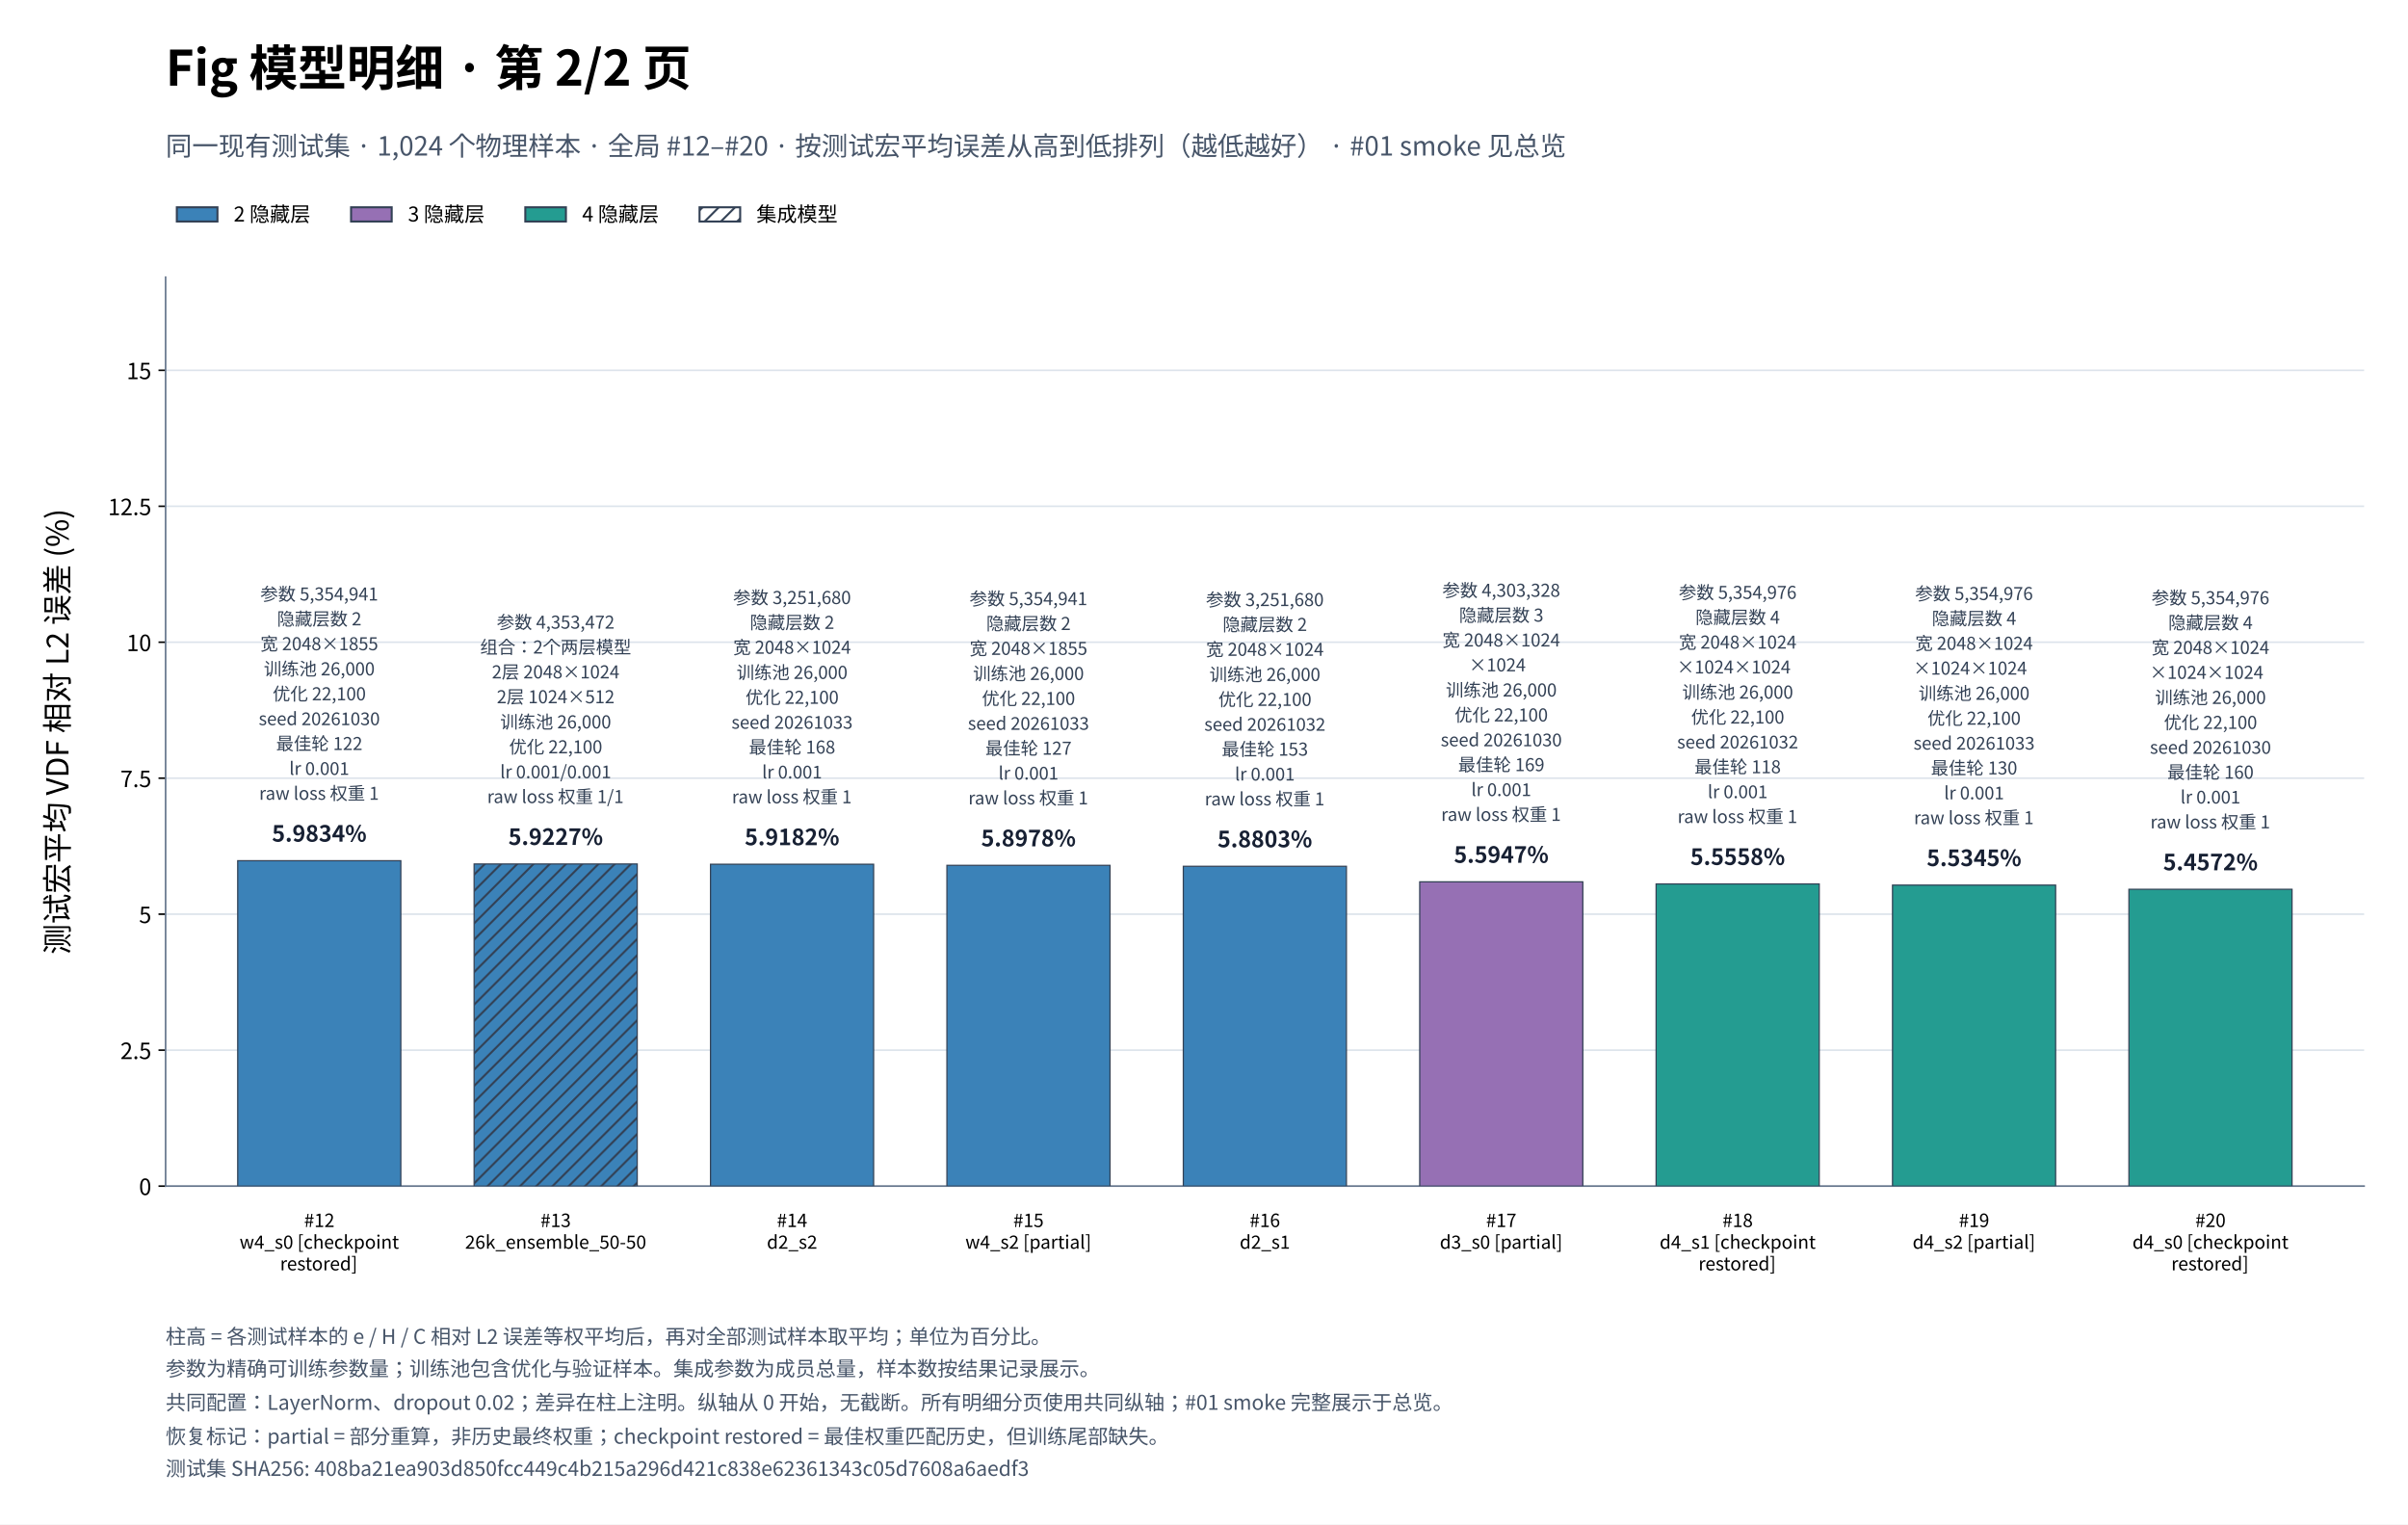
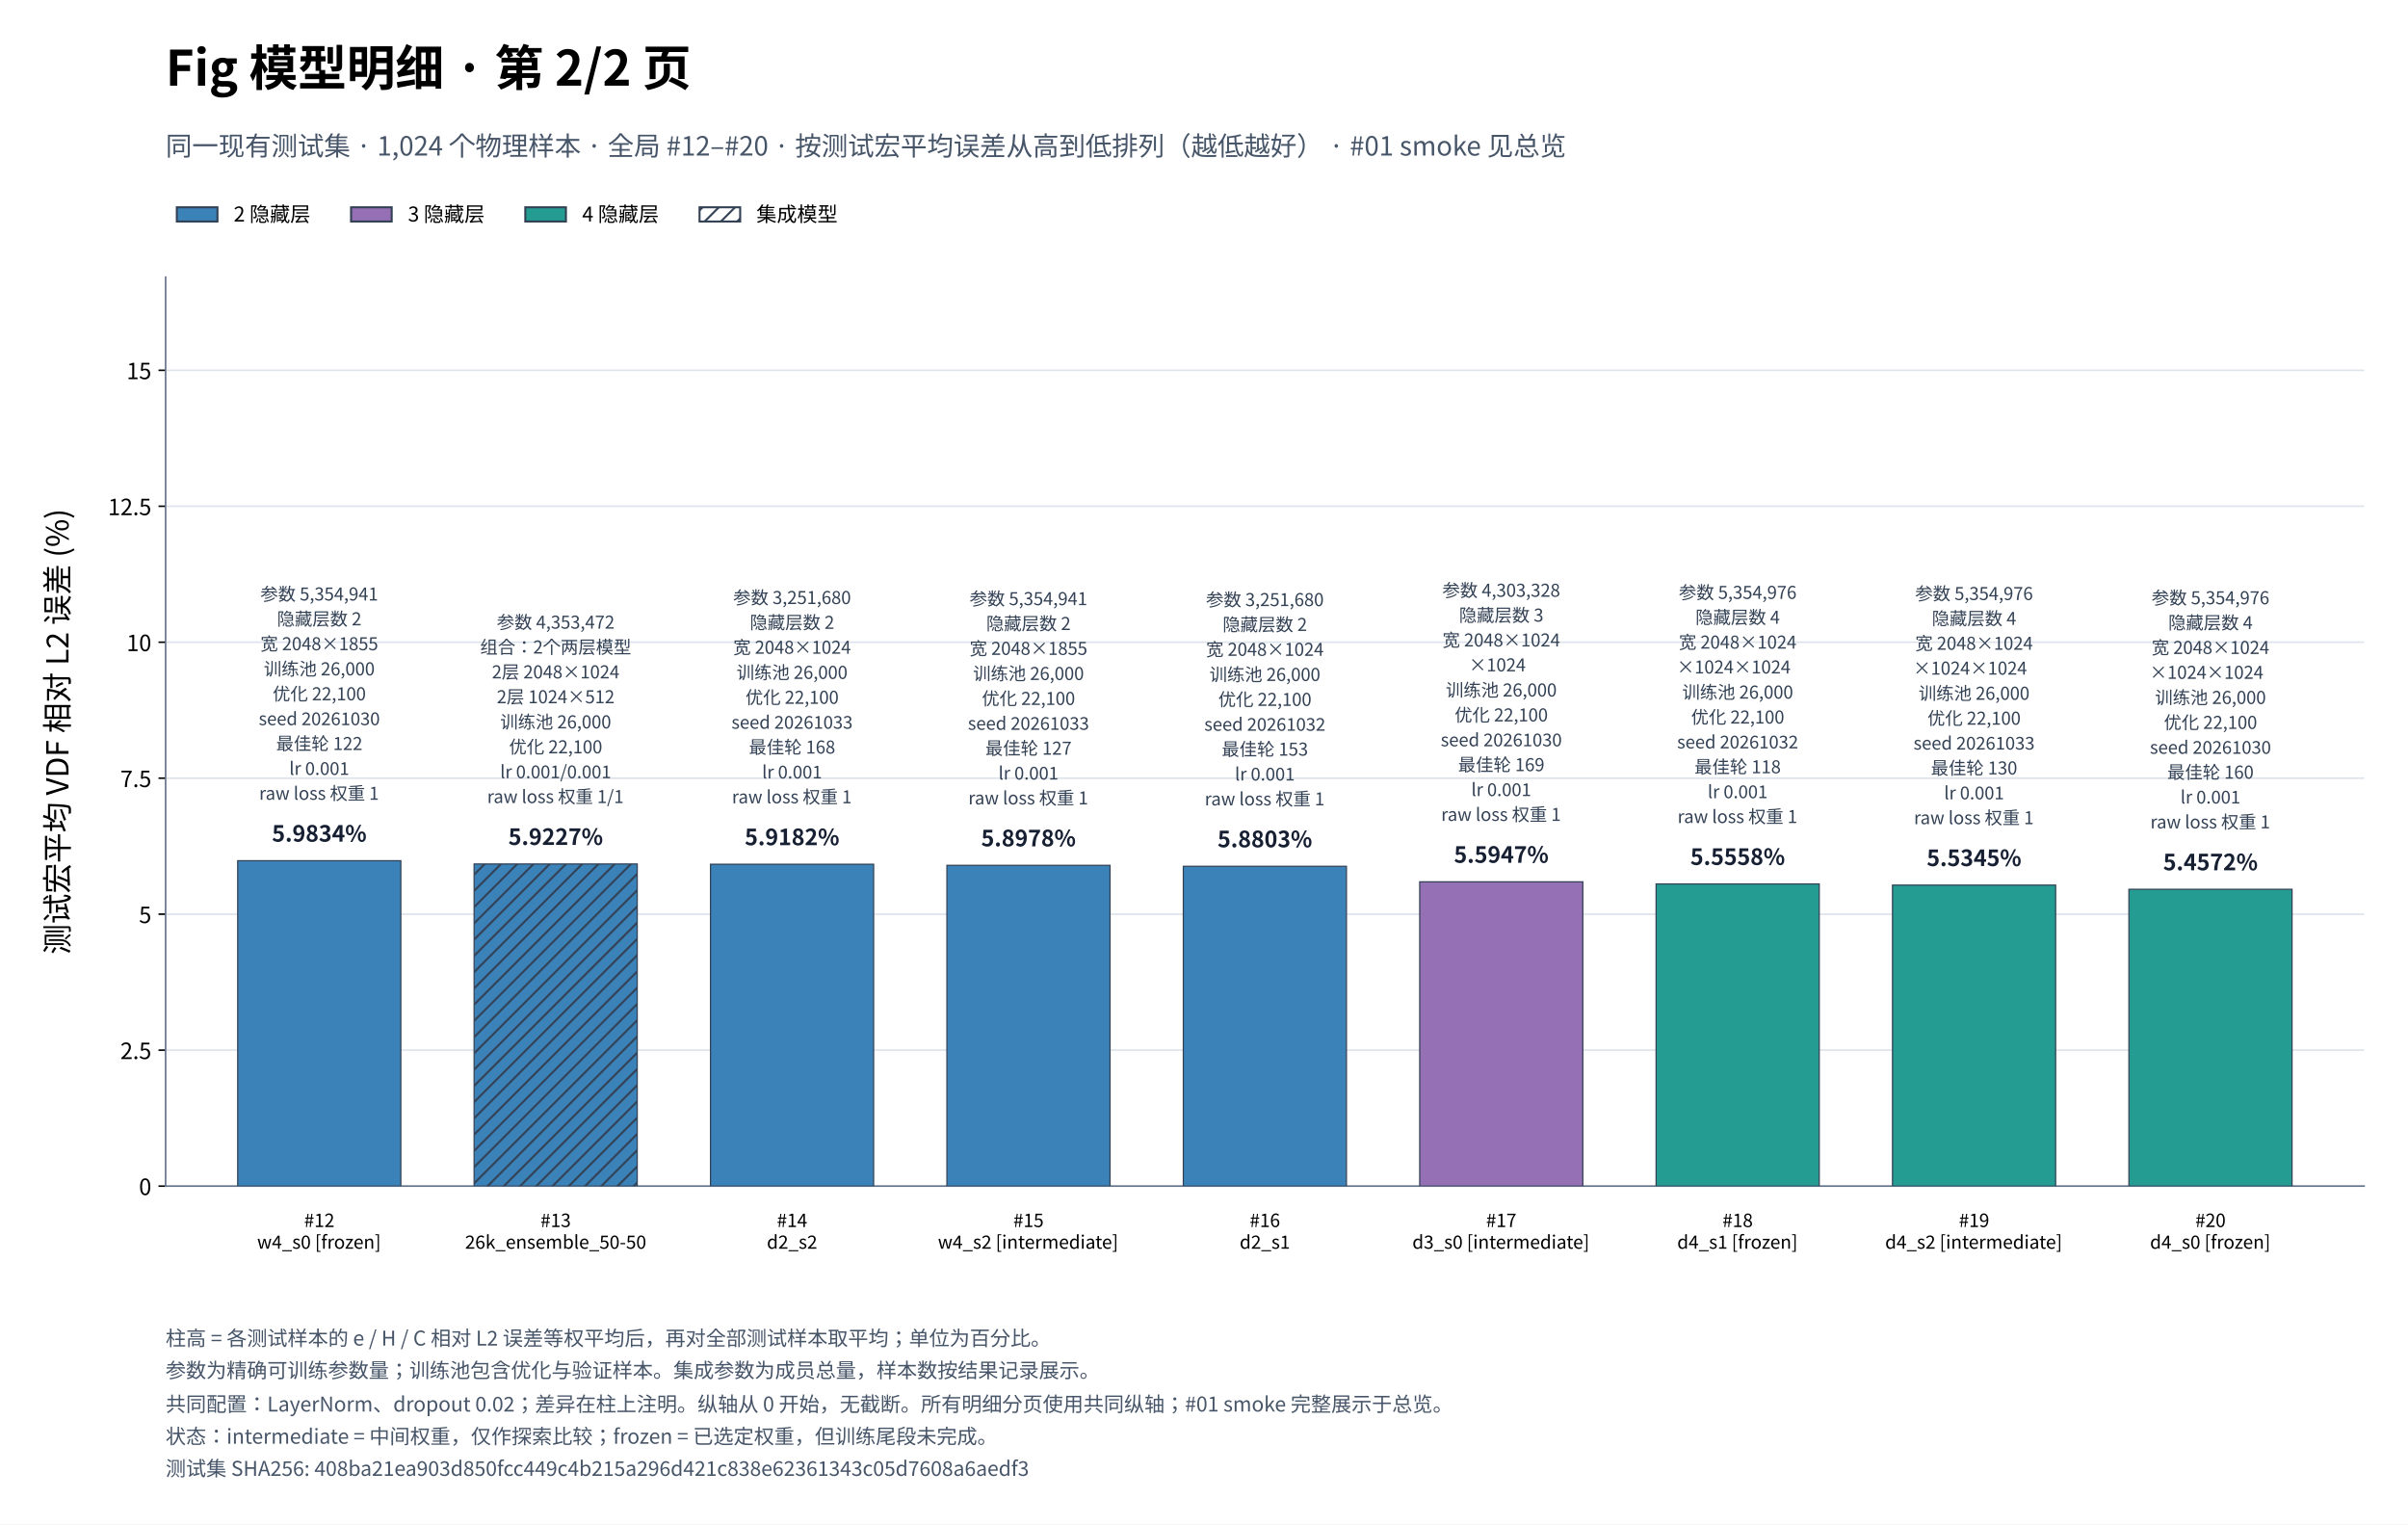
<svg xmlns="http://www.w3.org/2000/svg" xmlns:xlink="http://www.w3.org/1999/xlink" width="1185.648pt" height="750.456pt" viewBox="0 0 1185.648 750.456" version="1.1">
  <defs>
    <style type="text/css">*{stroke-linejoin: round; stroke-linecap: butt}</style>
  </defs>
  <g id="figure_1">
    <g id="patch_1">
-       <path d="M 0 750.456  L 1185.648 750.456  L 1185.648 0  L 0 0  z " style="fill: #ffffff" />
+       <path d="M 0 750.456 L 1185.648 750.456 L 1185.648 0 L 0 0 z " style="fill: #ffffff" />
    </g>
    <g id="axes_1">
      <g id="patch_2">
-         <path d="M 81.542 583.92  L 1164.048 583.92  L 1164.048 136.44  L 81.542 136.44  z " style="fill: #ffffff" />
+         <path d="M 81.542 583.92 L 1164.048 583.92 L 1164.048 136.44 L 81.542 136.44 z " style="fill: #ffffff" />
      </g>
      <g id="matplotlib.axis_1">
        <g id="xtick_1">
          <g id="line2d_1" />
          <g id="text_1">
            <text style="font-size: 9px; font-family: 'Noto Sans CJK JP'" transform="translate(149.7087 604.0834)">#12</text>
-             <text style="font-size: 9px; font-family: 'Noto Sans CJK JP'" transform="translate(117.9513 614.7411)">w4_s0 [checkpoint</text>
-             <text style="font-size: 9px; font-family: 'Noto Sans CJK JP'" transform="translate(137.8828 625.3988)">restored]</text>
+             <text style="font-size: 9px; font-family: 'Noto Sans CJK JP'" transform="translate(126.6145 614.7411)">w4_s0 [frozen]</text>
          </g>
        </g>
        <g id="xtick_2">
          <g id="line2d_2" />
          <g id="text_2">
            <text style="font-size: 9px; font-family: 'Noto Sans CJK JP'" transform="translate(266.1071 604.0834)">#13</text>
            <text style="font-size: 9px; font-family: 'Noto Sans CJK JP'" transform="translate(228.9807 614.7411)">26k_ensemble_50-50</text>
          </g>
        </g>
        <g id="xtick_3">
          <g id="line2d_3" />
          <g id="text_3">
            <text style="font-size: 9px; font-family: 'Noto Sans CJK JP'" transform="translate(382.5056 604.0834)">#14</text>
            <text style="font-size: 9px; font-family: 'Noto Sans CJK JP'" transform="translate(377.5914 614.7411)">d2_s2</text>
          </g>
        </g>
        <g id="xtick_4">
          <g id="line2d_4" />
          <g id="text_4">
            <text style="font-size: 9px; font-family: 'Noto Sans CJK JP'" transform="translate(498.904 604.0834)">#15</text>
-             <text style="font-size: 9px; font-family: 'Noto Sans CJK JP'" transform="translate(475.3058 614.7411)">w4_s2 [partial]</text>
+             <text style="font-size: 9px; font-family: 'Noto Sans CJK JP'" transform="translate(461.7917 614.7411)">w4_s2 [intermediate]</text>
          </g>
        </g>
        <g id="xtick_5">
          <g id="line2d_5" />
          <g id="text_5">
            <text style="font-size: 9px; font-family: 'Noto Sans CJK JP'" transform="translate(615.3025 604.0834)">#16</text>
            <text style="font-size: 9px; font-family: 'Noto Sans CJK JP'" transform="translate(610.3883 614.7411)">d2_s1</text>
          </g>
        </g>
        <g id="xtick_6">
          <g id="line2d_6" />
          <g id="text_6">
            <text style="font-size: 9px; font-family: 'Noto Sans CJK JP'" transform="translate(731.7009 604.0834)">#17</text>
-             <text style="font-size: 9px; font-family: 'Noto Sans CJK JP'" transform="translate(708.9218 614.7411)">d3_s0 [partial]</text>
+             <text style="font-size: 9px; font-family: 'Noto Sans CJK JP'" transform="translate(695.4077 614.7411)">d3_s0 [intermediate]</text>
          </g>
        </g>
        <g id="xtick_7">
          <g id="line2d_7" />
          <g id="text_7">
            <text style="font-size: 9px; font-family: 'Noto Sans CJK JP'" transform="translate(848.0994 604.0834)">#18</text>
-             <text style="font-size: 9px; font-family: 'Noto Sans CJK JP'" transform="translate(817.1612 614.7411)">d4_s1 [checkpoint</text>
-             <text style="font-size: 9px; font-family: 'Noto Sans CJK JP'" transform="translate(836.2735 625.3988)">restored]</text>
+             <text style="font-size: 9px; font-family: 'Noto Sans CJK JP'" transform="translate(825.8244 614.7411)">d4_s1 [frozen]</text>
          </g>
        </g>
        <g id="xtick_8">
          <g id="line2d_8" />
          <g id="text_8">
            <text style="font-size: 9px; font-family: 'Noto Sans CJK JP'" transform="translate(964.4978 604.0834)">#19</text>
-             <text style="font-size: 9px; font-family: 'Noto Sans CJK JP'" transform="translate(941.7187 614.7411)">d4_s2 [partial]</text>
+             <text style="font-size: 9px; font-family: 'Noto Sans CJK JP'" transform="translate(928.2046 614.7411)">d4_s2 [intermediate]</text>
          </g>
        </g>
        <g id="xtick_9">
          <g id="line2d_9" />
          <g id="text_9">
            <text style="font-size: 9px; font-family: 'Noto Sans CJK JP'" transform="translate(1080.896 604.0834)">#20</text>
-             <text style="font-size: 9px; font-family: 'Noto Sans CJK JP'" transform="translate(1049.958 614.7411)">d4_s0 [checkpoint</text>
-             <text style="font-size: 9px; font-family: 'Noto Sans CJK JP'" transform="translate(1069.07 625.3988)">restored]</text>
+             <text style="font-size: 9px; font-family: 'Noto Sans CJK JP'" transform="translate(1058.621 614.7411)">d4_s0 [frozen]</text>
          </g>
        </g>
      </g>
      <g id="matplotlib.axis_2">
        <g id="ytick_1">
          <g id="line2d_10">
-             <path d="M 81.542 583.92  L 1164.048 583.92  " clip-path="url(#pa208419553)" style="fill: none; stroke: #dce3eb; stroke-width: 0.8; stroke-linecap: square" />
+             <path d="M 81.542 583.92 L 1164.048 583.92 " clip-path="url(#p7aca0a6186)" style="fill: none; stroke: #dce3eb; stroke-width: 0.8; stroke-linecap: square" />
          </g>
          <g id="line2d_11">
            <defs>
-               <path id="m52809b4e7d" d="M 0 0  L -3.5 0  " style="stroke: #000000; stroke-width: 0.8" />
+               <path id="m94ce65c52f" d="M 0 0 L -3.5 0 " style="stroke: #000000; stroke-width: 0.8" />
            </defs>
            <g>
-               <use xlink:href="#m52809b4e7d" x="81.542" y="583.92" style="stroke: #000000; stroke-width: 0.8" />
+               <use xlink:href="#m94ce65c52f" x="81.542" y="583.92" style="stroke: #000000; stroke-width: 0.8" />
            </g>
          </g>
          <g id="text_10">
            <text style="font-size: 11px; font-family: 'Noto Sans CJK JP'; text-anchor: end" x="74.542" y="588.298" transform="rotate(-0 74.54219 588.2977)">0</text>
          </g>
        </g>
        <g id="ytick_2">
          <g id="line2d_12">
-             <path d="M 81.542 516.98  L 1164.048 516.98  " clip-path="url(#pa208419553)" style="fill: none; stroke: #dce3eb; stroke-width: 0.8; stroke-linecap: square" />
+             <path d="M 81.542 516.98 L 1164.048 516.98 " clip-path="url(#p7aca0a6186)" style="fill: none; stroke: #dce3eb; stroke-width: 0.8; stroke-linecap: square" />
          </g>
          <g id="line2d_13">
            <g>
-               <use xlink:href="#m52809b4e7d" x="81.542" y="516.98" style="stroke: #000000; stroke-width: 0.8" />
+               <use xlink:href="#m94ce65c52f" x="81.542" y="516.98" style="stroke: #000000; stroke-width: 0.8" />
            </g>
          </g>
          <g id="text_11">
            <text style="font-size: 11px; font-family: 'Noto Sans CJK JP'; text-anchor: end" x="74.542" y="521.358" transform="rotate(-0 74.54219 521.3579)">2.5</text>
          </g>
        </g>
        <g id="ytick_3">
          <g id="line2d_14">
-             <path d="M 81.542 450.04  L 1164.048 450.04  " clip-path="url(#pa208419553)" style="fill: none; stroke: #dce3eb; stroke-width: 0.8; stroke-linecap: square" />
+             <path d="M 81.542 450.04 L 1164.048 450.04 " clip-path="url(#p7aca0a6186)" style="fill: none; stroke: #dce3eb; stroke-width: 0.8; stroke-linecap: square" />
          </g>
          <g id="line2d_15">
            <g>
-               <use xlink:href="#m52809b4e7d" x="81.542" y="450.04" style="stroke: #000000; stroke-width: 0.8" />
+               <use xlink:href="#m94ce65c52f" x="81.542" y="450.04" style="stroke: #000000; stroke-width: 0.8" />
            </g>
          </g>
          <g id="text_12">
            <text style="font-size: 11px; font-family: 'Noto Sans CJK JP'; text-anchor: end" x="74.542" y="454.418" transform="rotate(-0 74.54219 454.4181)">5</text>
          </g>
        </g>
        <g id="ytick_4">
          <g id="line2d_16">
-             <path d="M 81.542 383.101  L 1164.048 383.101  " clip-path="url(#pa208419553)" style="fill: none; stroke: #dce3eb; stroke-width: 0.8; stroke-linecap: square" />
+             <path d="M 81.542 383.101 L 1164.048 383.101 " clip-path="url(#p7aca0a6186)" style="fill: none; stroke: #dce3eb; stroke-width: 0.8; stroke-linecap: square" />
          </g>
          <g id="line2d_17">
            <g>
-               <use xlink:href="#m52809b4e7d" x="81.542" y="383.101" style="stroke: #000000; stroke-width: 0.8" />
+               <use xlink:href="#m94ce65c52f" x="81.542" y="383.101" style="stroke: #000000; stroke-width: 0.8" />
            </g>
          </g>
          <g id="text_13">
            <text style="font-size: 11px; font-family: 'Noto Sans CJK JP'; text-anchor: end" x="74.542" y="387.478" transform="rotate(-0 74.54219 387.4783)">7.5</text>
          </g>
        </g>
        <g id="ytick_5">
          <g id="line2d_18">
-             <path d="M 81.542 316.161  L 1164.048 316.161  " clip-path="url(#pa208419553)" style="fill: none; stroke: #dce3eb; stroke-width: 0.8; stroke-linecap: square" />
+             <path d="M 81.542 316.161 L 1164.048 316.161 " clip-path="url(#p7aca0a6186)" style="fill: none; stroke: #dce3eb; stroke-width: 0.8; stroke-linecap: square" />
          </g>
          <g id="line2d_19">
            <g>
-               <use xlink:href="#m52809b4e7d" x="81.542" y="316.161" style="stroke: #000000; stroke-width: 0.8" />
+               <use xlink:href="#m94ce65c52f" x="81.542" y="316.161" style="stroke: #000000; stroke-width: 0.8" />
            </g>
          </g>
          <g id="text_14">
            <text style="font-size: 11px; font-family: 'Noto Sans CJK JP'; text-anchor: end" x="74.542" y="320.539" transform="rotate(-0 74.54219 320.5385)">10</text>
          </g>
        </g>
        <g id="ytick_6">
          <g id="line2d_20">
-             <path d="M 81.542 249.221  L 1164.048 249.221  " clip-path="url(#pa208419553)" style="fill: none; stroke: #dce3eb; stroke-width: 0.8; stroke-linecap: square" />
+             <path d="M 81.542 249.221 L 1164.048 249.221 " clip-path="url(#p7aca0a6186)" style="fill: none; stroke: #dce3eb; stroke-width: 0.8; stroke-linecap: square" />
          </g>
          <g id="line2d_21">
            <g>
-               <use xlink:href="#m52809b4e7d" x="81.542" y="249.221" style="stroke: #000000; stroke-width: 0.8" />
+               <use xlink:href="#m94ce65c52f" x="81.542" y="249.221" style="stroke: #000000; stroke-width: 0.8" />
            </g>
          </g>
          <g id="text_15">
            <text style="font-size: 11px; font-family: 'Noto Sans CJK JP'; text-anchor: end" x="74.542" y="253.599" transform="rotate(-0 74.54219 253.5988)">12.5</text>
          </g>
        </g>
        <g id="ytick_7">
          <g id="line2d_22">
-             <path d="M 81.542 182.281  L 1164.048 182.281  " clip-path="url(#pa208419553)" style="fill: none; stroke: #dce3eb; stroke-width: 0.8; stroke-linecap: square" />
+             <path d="M 81.542 182.281 L 1164.048 182.281 " clip-path="url(#p7aca0a6186)" style="fill: none; stroke: #dce3eb; stroke-width: 0.8; stroke-linecap: square" />
          </g>
          <g id="line2d_23">
            <g>
-               <use xlink:href="#m52809b4e7d" x="81.542" y="182.281" style="stroke: #000000; stroke-width: 0.8" />
+               <use xlink:href="#m94ce65c52f" x="81.542" y="182.281" style="stroke: #000000; stroke-width: 0.8" />
            </g>
          </g>
          <g id="text_16">
            <text style="font-size: 11px; font-family: 'Noto Sans CJK JP'; text-anchor: end" x="74.542" y="186.659" transform="rotate(-0 74.54219 186.659)">15</text>
          </g>
        </g>
        <g id="text_17">
          <text style="font-size: 15px; font-family: 'Noto Sans CJK JP'; text-anchor: middle" x="33.734" y="360.18" transform="rotate(-90 33.73359 360.18)">测试宏平均 VDF 相对 L2 误差 (%)</text>
        </g>
      </g>
      <g id="patch_3">
-         <path d="M 81.542 583.92  L 81.542 136.44  " style="fill: none; stroke: #64748b; stroke-width: 0.8; stroke-linejoin: miter; stroke-linecap: square" />
+         <path d="M 81.542 583.92 L 81.542 136.44 " style="fill: none; stroke: #64748b; stroke-width: 0.8; stroke-linejoin: miter; stroke-linecap: square" />
      </g>
      <g id="patch_4">
-         <path d="M 81.542 583.92  L 1164.048 583.92  " style="fill: none; stroke: #64748b; stroke-width: 0.8; stroke-linejoin: miter; stroke-linecap: square" />
+         <path d="M 81.542 583.92 L 1164.048 583.92 " style="fill: none; stroke: #64748b; stroke-width: 0.8; stroke-linejoin: miter; stroke-linecap: square" />
      </g>
      <g id="patch_5">
-         <path d="M 117.044 583.92  L 197.359 583.92  L 197.359 423.71  L 117.044 423.71  z " clip-path="url(#pa208419553)" style="fill: #3b82b8; stroke: #334155; stroke-width: 0.6; stroke-linejoin: miter" />
+         <path d="M 117.044 583.92 L 197.359 583.92 L 197.359 423.71 L 117.044 423.71 z " clip-path="url(#p7aca0a6186)" style="fill: #3b82b8; stroke: #334155; stroke-width: 0.6; stroke-linejoin: miter" />
      </g>
      <g id="patch_6">
-         <path d="M 233.442 583.92  L 313.757 583.92  L 313.757 425.335  L 233.442 425.335  z " clip-path="url(#pa208419553)" style="fill: url(#h7262f89be0); stroke: #334155; stroke-width: 0.6; stroke-linejoin: miter" />
+         <path d="M 233.442 583.92 L 313.757 583.92 L 313.757 425.335 L 233.442 425.335 z " clip-path="url(#p7aca0a6186)" style="fill: url(#hcae21e63f3); stroke: #334155; stroke-width: 0.6; stroke-linejoin: miter" />
      </g>
      <g id="patch_7">
-         <path d="M 349.841 583.92  L 430.156 583.92  L 430.156 425.455  L 349.841 425.455  z " clip-path="url(#pa208419553)" style="fill: #3b82b8; stroke: #334155; stroke-width: 0.6; stroke-linejoin: miter" />
+         <path d="M 349.841 583.92 L 430.156 583.92 L 430.156 425.455 L 349.841 425.455 z " clip-path="url(#p7aca0a6186)" style="fill: #3b82b8; stroke: #334155; stroke-width: 0.6; stroke-linejoin: miter" />
      </g>
      <g id="patch_8">
-         <path d="M 466.239 583.92  L 546.554 583.92  L 546.554 426.002  L 466.239 426.002  z " clip-path="url(#pa208419553)" style="fill: #3b82b8; stroke: #334155; stroke-width: 0.6; stroke-linejoin: miter" />
+         <path d="M 466.239 583.92 L 546.554 583.92 L 546.554 426.002 L 466.239 426.002 z " clip-path="url(#p7aca0a6186)" style="fill: #3b82b8; stroke: #334155; stroke-width: 0.6; stroke-linejoin: miter" />
      </g>
      <g id="patch_9">
-         <path d="M 582.638 583.92  L 662.952 583.92  L 662.952 426.471  L 582.638 426.471  z " clip-path="url(#pa208419553)" style="fill: #3b82b8; stroke: #334155; stroke-width: 0.6; stroke-linejoin: miter" />
+         <path d="M 582.638 583.92 L 662.952 583.92 L 662.952 426.471 L 582.638 426.471 z " clip-path="url(#p7aca0a6186)" style="fill: #3b82b8; stroke: #334155; stroke-width: 0.6; stroke-linejoin: miter" />
      </g>
      <g id="patch_10">
-         <path d="M 699.036 583.92  L 779.351 583.92  L 779.351 434.118  L 699.036 434.118  z " clip-path="url(#pa208419553)" style="fill: #9670b4; stroke: #334155; stroke-width: 0.6; stroke-linejoin: miter" />
+         <path d="M 699.036 583.92 L 779.351 583.92 L 779.351 434.118 L 699.036 434.118 z " clip-path="url(#p7aca0a6186)" style="fill: #9670b4; stroke: #334155; stroke-width: 0.6; stroke-linejoin: miter" />
      </g>
      <g id="patch_11">
-         <path d="M 815.434 583.92  L 895.749 583.92  L 895.749 435.158  L 815.434 435.158  z " clip-path="url(#pa208419553)" style="fill: #249c91; stroke: #334155; stroke-width: 0.6; stroke-linejoin: miter" />
+         <path d="M 815.434 583.92 L 895.749 583.92 L 895.749 435.158 L 815.434 435.158 z " clip-path="url(#p7aca0a6186)" style="fill: #249c91; stroke: #334155; stroke-width: 0.6; stroke-linejoin: miter" />
      </g>
      <g id="patch_12">
-         <path d="M 931.833 583.92  L 1012.148 583.92  L 1012.148 435.73  L 931.833 435.73  z " clip-path="url(#pa208419553)" style="fill: #249c91; stroke: #334155; stroke-width: 0.6; stroke-linejoin: miter" />
+         <path d="M 931.833 583.92 L 1012.148 583.92 L 1012.148 435.73 L 931.833 435.73 z " clip-path="url(#p7aca0a6186)" style="fill: #249c91; stroke: #334155; stroke-width: 0.6; stroke-linejoin: miter" />
      </g>
      <g id="patch_13">
-         <path d="M 1048.231 583.92  L 1128.546 583.92  L 1128.546 437.797  L 1048.231 437.797  z " clip-path="url(#pa208419553)" style="fill: #249c91; stroke: #334155; stroke-width: 0.6; stroke-linejoin: miter" />
+         <path d="M 1048.231 583.92 L 1128.546 583.92 L 1128.546 437.797 L 1048.231 437.797 z " clip-path="url(#p7aca0a6186)" style="fill: #249c91; stroke: #334155; stroke-width: 0.6; stroke-linejoin: miter" />
      </g>
      <g id="text_18">
        <text style="font-weight: 700; font-size: 11px; font-family: 'Noto Sans CJK JP'; text-anchor: middle; fill: #172033" x="157.201" y="414.345" transform="rotate(-0 157.2012 414.3448)">5.9834%</text>
      </g>
      <g id="text_19">
        <text style="font-size: 8.7px; font-family: 'Noto Sans CJK JP'; fill: #334155" transform="translate(128.2084 295.6193)">参数 5,354,941</text>
        <text style="font-size: 8.7px; font-family: 'Noto Sans CJK JP'; fill: #334155" transform="translate(136.4123 307.8606)">隐藏层数 2</text>
        <text style="font-size: 8.7px; font-family: 'Noto Sans CJK JP'; fill: #334155" transform="translate(128.2125 320.1019)">宽 2048×1855</text>
        <text style="font-size: 8.7px; font-family: 'Noto Sans CJK JP'; fill: #334155" transform="translate(129.8961 332.472)">训练池 26,000</text>
        <text style="font-size: 8.7px; font-family: 'Noto Sans CJK JP'; fill: #334155" transform="translate(134.2461 344.7516)">优化 22,100</text>
        <text style="font-size: 8.7px; font-family: 'Noto Sans CJK JP'; fill: #334155" transform="translate(127.3595 356.9929)">seed 20261030</text>
        <text style="font-size: 8.7px; font-family: 'Noto Sans CJK JP'; fill: #334155" transform="translate(135.9338 369.2343)">最佳轮 122</text>
        <text style="font-size: 8.7px; font-family: 'Noto Sans CJK JP'; fill: #334155" transform="translate(142.437 381.4756)">lr 0.001</text>
        <text style="font-size: 8.7px; font-family: 'Noto Sans CJK JP'; fill: #334155" transform="translate(127.5947 393.7169)">raw loss 权重 1</text>
      </g>
      <g id="text_20">
        <text style="font-weight: 700; font-size: 11px; font-family: 'Noto Sans CJK JP'; text-anchor: middle; fill: #172033" x="273.6" y="415.97" transform="rotate(-0 273.5996 415.9704)">5.9227%</text>
      </g>
      <g id="text_21">
        <text style="font-size: 8.7px; font-family: 'Noto Sans CJK JP'; fill: #334155" transform="translate(244.6069 309.4862)">参数 4,353,472</text>
        <text style="font-size: 8.7px; font-family: 'Noto Sans CJK JP'; fill: #334155" transform="translate(236.3854 321.7276)">组合：2个两层模型</text>
        <text style="font-size: 8.7px; font-family: 'Noto Sans CJK JP'; fill: #334155" transform="translate(242.1967 333.9689)">2层 2048×1024</text>
        <text style="font-size: 8.7px; font-family: 'Noto Sans CJK JP'; fill: #334155" transform="translate(244.611 346.2102)">2层 1024×512</text>
        <text style="font-size: 8.7px; font-family: 'Noto Sans CJK JP'; fill: #334155" transform="translate(246.2945 358.5803)">训练池 26,000</text>
        <text style="font-size: 8.7px; font-family: 'Noto Sans CJK JP'; fill: #334155" transform="translate(250.6445 370.8599)">优化 22,100</text>
        <text style="font-size: 8.7px; font-family: 'Noto Sans CJK JP'; fill: #334155" transform="translate(246.264 383.1012)">lr 0.001/0.001</text>
        <text style="font-size: 8.7px; font-family: 'Noto Sans CJK JP'; fill: #334155" transform="translate(239.8735 395.3426)">raw loss 权重 1/1</text>
      </g>
      <g id="text_22">
        <text style="font-weight: 700; font-size: 11px; font-family: 'Noto Sans CJK JP'; text-anchor: middle; fill: #172033" x="389.998" y="416.09" transform="rotate(-0 389.9981 416.0899)">5.9182%</text>
      </g>
      <g id="text_23">
        <text style="font-size: 8.7px; font-family: 'Noto Sans CJK JP'; fill: #334155" transform="translate(361.0053 297.3644)">参数 3,251,680</text>
        <text style="font-size: 8.7px; font-family: 'Noto Sans CJK JP'; fill: #334155" transform="translate(369.2092 309.6057)">隐藏层数 2</text>
        <text style="font-size: 8.7px; font-family: 'Noto Sans CJK JP'; fill: #334155" transform="translate(361.0094 321.8471)">宽 2048×1024</text>
        <text style="font-size: 8.7px; font-family: 'Noto Sans CJK JP'; fill: #334155" transform="translate(362.693 334.2172)">训练池 26,000</text>
        <text style="font-size: 8.7px; font-family: 'Noto Sans CJK JP'; fill: #334155" transform="translate(367.043 346.4967)">优化 22,100</text>
        <text style="font-size: 8.7px; font-family: 'Noto Sans CJK JP'; fill: #334155" transform="translate(360.1564 358.7381)">seed 20261033</text>
        <text style="font-size: 8.7px; font-family: 'Noto Sans CJK JP'; fill: #334155" transform="translate(368.7307 370.9794)">最佳轮 168</text>
        <text style="font-size: 8.7px; font-family: 'Noto Sans CJK JP'; fill: #334155" transform="translate(375.2339 383.2207)">lr 0.001</text>
        <text style="font-size: 8.7px; font-family: 'Noto Sans CJK JP'; fill: #334155" transform="translate(360.3916 395.4621)">raw loss 权重 1</text>
      </g>
      <g id="text_24">
        <text style="font-weight: 700; font-size: 11px; font-family: 'Noto Sans CJK JP'; text-anchor: middle; fill: #172033" x="506.397" y="416.637" transform="rotate(-0 506.3965 416.6369)">5.8978%</text>
      </g>
      <g id="text_25">
        <text style="font-size: 8.7px; font-family: 'Noto Sans CJK JP'; fill: #334155" transform="translate(477.4038 297.9114)">参数 5,354,941</text>
        <text style="font-size: 8.7px; font-family: 'Noto Sans CJK JP'; fill: #334155" transform="translate(485.6076 310.1528)">隐藏层数 2</text>
        <text style="font-size: 8.7px; font-family: 'Noto Sans CJK JP'; fill: #334155" transform="translate(477.4079 322.3941)">宽 2048×1855</text>
        <text style="font-size: 8.7px; font-family: 'Noto Sans CJK JP'; fill: #334155" transform="translate(479.0915 334.7642)">训练池 26,000</text>
        <text style="font-size: 8.7px; font-family: 'Noto Sans CJK JP'; fill: #334155" transform="translate(483.4414 347.0437)">优化 22,100</text>
        <text style="font-size: 8.7px; font-family: 'Noto Sans CJK JP'; fill: #334155" transform="translate(476.5549 359.2851)">seed 20261033</text>
        <text style="font-size: 8.7px; font-family: 'Noto Sans CJK JP'; fill: #334155" transform="translate(485.1291 371.5264)">最佳轮 127</text>
        <text style="font-size: 8.7px; font-family: 'Noto Sans CJK JP'; fill: #334155" transform="translate(491.6324 383.7678)">lr 0.001</text>
        <text style="font-size: 8.7px; font-family: 'Noto Sans CJK JP'; fill: #334155" transform="translate(476.79 396.0091)">raw loss 权重 1</text>
      </g>
      <g id="text_26">
        <text style="font-weight: 700; font-size: 11px; font-family: 'Noto Sans CJK JP'; text-anchor: middle; fill: #172033" x="622.795" y="417.106" transform="rotate(-0 622.795 417.1058)">5.8803%</text>
      </g>
      <g id="text_27">
        <text style="font-size: 8.7px; font-family: 'Noto Sans CJK JP'; fill: #334155" transform="translate(593.8022 298.3803)">参数 3,251,680</text>
        <text style="font-size: 8.7px; font-family: 'Noto Sans CJK JP'; fill: #334155" transform="translate(602.0061 310.6216)">隐藏层数 2</text>
        <text style="font-size: 8.7px; font-family: 'Noto Sans CJK JP'; fill: #334155" transform="translate(593.8063 322.8629)">宽 2048×1024</text>
        <text style="font-size: 8.7px; font-family: 'Noto Sans CJK JP'; fill: #334155" transform="translate(595.4899 335.233)">训练池 26,000</text>
        <text style="font-size: 8.7px; font-family: 'Noto Sans CJK JP'; fill: #334155" transform="translate(599.8399 347.5126)">优化 22,100</text>
        <text style="font-size: 8.7px; font-family: 'Noto Sans CJK JP'; fill: #334155" transform="translate(592.9533 359.7539)">seed 20261032</text>
        <text style="font-size: 8.7px; font-family: 'Noto Sans CJK JP'; fill: #334155" transform="translate(601.5276 371.9953)">最佳轮 153</text>
        <text style="font-size: 8.7px; font-family: 'Noto Sans CJK JP'; fill: #334155" transform="translate(608.0308 384.2366)">lr 0.001</text>
        <text style="font-size: 8.7px; font-family: 'Noto Sans CJK JP'; fill: #334155" transform="translate(593.1885 396.4779)">raw loss 权重 1</text>
      </g>
      <g id="text_28">
        <text style="font-weight: 700; font-size: 11px; font-family: 'Noto Sans CJK JP'; text-anchor: middle; fill: #172033" x="739.193" y="424.753" transform="rotate(-0 739.1934 424.7529)">5.5947%</text>
      </g>
      <g id="text_29">
        <text style="font-size: 8.7px; font-family: 'Noto Sans CJK JP'; fill: #334155" transform="translate(710.2007 293.786)">参数 4,303,328</text>
        <text style="font-size: 8.7px; font-family: 'Noto Sans CJK JP'; fill: #334155" transform="translate(718.4045 306.0274)">隐藏层数 3</text>
        <text style="font-size: 8.7px; font-family: 'Noto Sans CJK JP'; fill: #334155" transform="translate(710.2048 318.2687)">宽 2048×1024</text>
        <text style="font-size: 8.7px; font-family: 'Noto Sans CJK JP'; fill: #334155" transform="translate(723.2371 330.51)">  ×1024</text>
        <text style="font-size: 8.7px; font-family: 'Noto Sans CJK JP'; fill: #334155" transform="translate(711.8884 342.8801)">训练池 26,000</text>
        <text style="font-size: 8.7px; font-family: 'Noto Sans CJK JP'; fill: #334155" transform="translate(716.2384 355.1597)">优化 22,100</text>
        <text style="font-size: 8.7px; font-family: 'Noto Sans CJK JP'; fill: #334155" transform="translate(709.3518 367.401)">seed 20261030</text>
        <text style="font-size: 8.7px; font-family: 'Noto Sans CJK JP'; fill: #334155" transform="translate(717.926 379.6424)">最佳轮 169</text>
        <text style="font-size: 8.7px; font-family: 'Noto Sans CJK JP'; fill: #334155" transform="translate(724.4293 391.8837)">lr 0.001</text>
        <text style="font-size: 8.7px; font-family: 'Noto Sans CJK JP'; fill: #334155" transform="translate(709.5869 404.125)">raw loss 权重 1</text>
      </g>
      <g id="text_30">
        <text style="font-weight: 700; font-size: 11px; font-family: 'Noto Sans CJK JP'; text-anchor: middle; fill: #172033" x="855.592" y="425.793" transform="rotate(-0 855.5919 425.7927)">5.5558%</text>
      </g>
      <g id="text_31">
        <text style="font-size: 8.7px; font-family: 'Noto Sans CJK JP'; fill: #334155" transform="translate(826.5991 294.8258)">参数 5,354,976</text>
        <text style="font-size: 8.7px; font-family: 'Noto Sans CJK JP'; fill: #334155" transform="translate(834.803 307.0671)">隐藏层数 4</text>
        <text style="font-size: 8.7px; font-family: 'Noto Sans CJK JP'; fill: #334155" transform="translate(826.6032 319.3085)">宽 2048×1024</text>
        <text style="font-size: 8.7px; font-family: 'Noto Sans CJK JP'; fill: #334155" transform="translate(825.6285 331.5498)">  ×1024×1024</text>
        <text style="font-size: 8.7px; font-family: 'Noto Sans CJK JP'; fill: #334155" transform="translate(828.2868 343.9199)">训练池 26,000</text>
        <text style="font-size: 8.7px; font-family: 'Noto Sans CJK JP'; fill: #334155" transform="translate(832.6368 356.1995)">优化 22,100</text>
        <text style="font-size: 8.7px; font-family: 'Noto Sans CJK JP'; fill: #334155" transform="translate(825.7502 368.4408)">seed 20261032</text>
        <text style="font-size: 8.7px; font-family: 'Noto Sans CJK JP'; fill: #334155" transform="translate(834.3245 380.6821)">最佳轮 118</text>
        <text style="font-size: 8.7px; font-family: 'Noto Sans CJK JP'; fill: #334155" transform="translate(840.8277 392.9235)">lr 0.001</text>
        <text style="font-size: 8.7px; font-family: 'Noto Sans CJK JP'; fill: #334155" transform="translate(825.9854 405.1648)">raw loss 权重 1</text>
      </g>
      <g id="text_32">
        <text style="font-weight: 700; font-size: 11px; font-family: 'Noto Sans CJK JP'; text-anchor: middle; fill: #172033" x="971.99" y="426.365" transform="rotate(-0 971.9903 426.3649)">5.5345%</text>
      </g>
      <g id="text_33">
        <text style="font-size: 8.7px; font-family: 'Noto Sans CJK JP'; fill: #334155" transform="translate(942.9976 295.3981)">参数 5,354,976</text>
        <text style="font-size: 8.7px; font-family: 'Noto Sans CJK JP'; fill: #334155" transform="translate(951.2014 307.6394)">隐藏层数 4</text>
        <text style="font-size: 8.7px; font-family: 'Noto Sans CJK JP'; fill: #334155" transform="translate(943.0017 319.8808)">宽 2048×1024</text>
        <text style="font-size: 8.7px; font-family: 'Noto Sans CJK JP'; fill: #334155" transform="translate(942.027 332.1221)">  ×1024×1024</text>
        <text style="font-size: 8.7px; font-family: 'Noto Sans CJK JP'; fill: #334155" transform="translate(944.6853 344.4922)">训练池 26,000</text>
        <text style="font-size: 8.7px; font-family: 'Noto Sans CJK JP'; fill: #334155" transform="translate(949.0353 356.7718)">优化 22,100</text>
        <text style="font-size: 8.7px; font-family: 'Noto Sans CJK JP'; fill: #334155" transform="translate(942.1487 369.0131)">seed 20261033</text>
        <text style="font-size: 8.7px; font-family: 'Noto Sans CJK JP'; fill: #334155" transform="translate(950.7229 381.2544)">最佳轮 130</text>
        <text style="font-size: 8.7px; font-family: 'Noto Sans CJK JP'; fill: #334155" transform="translate(957.2262 393.4958)">lr 0.001</text>
        <text style="font-size: 8.7px; font-family: 'Noto Sans CJK JP'; fill: #334155" transform="translate(942.3838 405.7371)">raw loss 权重 1</text>
      </g>
      <g id="text_34">
        <text style="font-weight: 700; font-size: 11px; font-family: 'Noto Sans CJK JP'; text-anchor: middle; fill: #172033" x="1088.389" y="428.432" transform="rotate(-0 1088.389 428.4323)">5.4572%</text>
      </g>
      <g id="text_35">
        <text style="font-size: 8.7px; font-family: 'Noto Sans CJK JP'; fill: #334155" transform="translate(1059.396 297.4655)">参数 5,354,976</text>
        <text style="font-size: 8.7px; font-family: 'Noto Sans CJK JP'; fill: #334155" transform="translate(1067.6 309.7068)">隐藏层数 4</text>
        <text style="font-size: 8.7px; font-family: 'Noto Sans CJK JP'; fill: #334155" transform="translate(1059.4 321.9481)">宽 2048×1024</text>
        <text style="font-size: 8.7px; font-family: 'Noto Sans CJK JP'; fill: #334155" transform="translate(1058.425 334.1895)">  ×1024×1024</text>
        <text style="font-size: 8.7px; font-family: 'Noto Sans CJK JP'; fill: #334155" transform="translate(1061.084 346.5596)">训练池 26,000</text>
        <text style="font-size: 8.7px; font-family: 'Noto Sans CJK JP'; fill: #334155" transform="translate(1065.434 358.8391)">优化 22,100</text>
        <text style="font-size: 8.7px; font-family: 'Noto Sans CJK JP'; fill: #334155" transform="translate(1058.547 371.0805)">seed 20261030</text>
        <text style="font-size: 8.7px; font-family: 'Noto Sans CJK JP'; fill: #334155" transform="translate(1067.121 383.3218)">最佳轮 160</text>
        <text style="font-size: 8.7px; font-family: 'Noto Sans CJK JP'; fill: #334155" transform="translate(1073.625 395.5631)">lr 0.001</text>
        <text style="font-size: 8.7px; font-family: 'Noto Sans CJK JP'; fill: #334155" transform="translate(1058.782 407.8045)">raw loss 权重 1</text>
      </g>
    </g>
    <g id="text_36">
      <text style="font-weight: 700; font-size: 24px; font-family: 'Noto Sans CJK JP'; text-anchor: start" x="81.542" y="42.191" transform="rotate(-0 81.54219 42.19125)">Fig 模型明细 · 第 2/2 页</text>
    </g>
    <g id="text_37">
      <text style="font-size: 13px; font-family: 'Noto Sans CJK JP'; text-anchor: start; fill: #475569" x="81.542" y="76.571" transform="rotate(-0 81.54219 76.57138)">同一现有测试集 · 1,024 个物理样本 · 全局 #12–#20 · 按测试宏平均误差从高到低排列（越低越好） · #01 smoke 见总览</text>
    </g>
    <g id="text_38">
-       <text style="font-size: 10px; font-family: 'Noto Sans CJK JP'; fill: #475569" transform="translate(81.54219 661.5769)">柱高 = 各测试样本的 e / H / C 相对 L2 误差等权平均后，再对全部测试样本取平均；单位为百分比。</text>
-       <text style="font-size: 10px; font-family: 'Noto Sans CJK JP'; fill: #475569" transform="translate(81.54219 677.3985)">参数为精确可训练参数量；训练池包含优化与验证样本。集成参数为成员总量，样本数按结果记录展示。</text>
-       <text style="font-size: 10px; font-family: 'Noto Sans CJK JP'; fill: #475569" transform="translate(81.54219 694.0382)">共同配置：LayerNorm、dropout 0.02；差异在柱上注明。纵轴从 0 开始，无截断。所有明细分页使用共同纵轴；#01 smoke 完整展示于总览。</text>
-       <text style="font-size: 10px; font-family: 'Noto Sans CJK JP'; fill: #475569" transform="translate(81.54219 710.7438)">恢复标记：partial = 部分重算，非历史最终权重；checkpoint restored = 最佳权重匹配历史，但训练尾部缺失。</text>
+       <text style="font-size: 10px; font-family: 'Noto Sans CJK JP'; fill: #475569" transform="translate(81.54219 662.411)">柱高 = 各测试样本的 e / H / C 相对 L2 误差等权平均后，再对全部测试样本取平均；单位为百分比。</text>
+       <text style="font-size: 10px; font-family: 'Noto Sans CJK JP'; fill: #475569" transform="translate(81.54219 678.2326)">参数为精确可训练参数量；训练池包含优化与验证样本。集成参数为成员总量，样本数按结果记录展示。</text>
+       <text style="font-size: 10px; font-family: 'Noto Sans CJK JP'; fill: #475569" transform="translate(81.54219 694.8723)">共同配置：LayerNorm、dropout 0.02；差异在柱上注明。纵轴从 0 开始，无截断。所有明细分页使用共同纵轴；#01 smoke 完整展示于总览。</text>
+       <text style="font-size: 10px; font-family: 'Noto Sans CJK JP'; fill: #475569" transform="translate(81.54219 710.7438)">状态：intermediate = 中间权重，仅作探索比较；frozen = 已选定权重，但训练尾段未完成。</text>
      <text style="font-size: 10px; font-family: 'Noto Sans CJK JP'; fill: #475569" transform="translate(81.54219 726.5654)">测试集 SHA256: 408ba21ea903d850fcc449c4b215a296d421c838e62361343c05d7608a6aedf3</text>
    </g>
    <g id="legend_1">
      <g id="patch_14">
-         <path d="M 87.069 109.047  L 107.069 109.047  L 107.069 102.047  L 87.069 102.047  z " style="fill: #3b82b8; stroke: #334155; stroke-linejoin: miter" />
+         <path d="M 87.069 109.047 L 107.069 109.047 L 107.069 102.047 L 87.069 102.047 z " style="fill: #3b82b8; stroke: #334155; stroke-linejoin: miter" />
      </g>
      <g id="text_39">
        <text style="font-size: 10px; font-family: 'Noto Sans CJK JP'; text-anchor: start" x="115.069" y="109.047" transform="rotate(-0 115.0689 109.0474)">2 隐藏层</text>
      </g>
      <g id="patch_15">
-         <path d="M 172.86 109.047  L 192.86 109.047  L 192.86 102.047  L 172.86 102.047  z " style="fill: #9670b4; stroke: #334155; stroke-linejoin: miter" />
+         <path d="M 172.86 109.047 L 192.86 109.047 L 192.86 102.047 L 172.86 102.047 z " style="fill: #9670b4; stroke: #334155; stroke-linejoin: miter" />
      </g>
      <g id="text_40">
        <text style="font-size: 10px; font-family: 'Noto Sans CJK JP'; text-anchor: start" x="200.86" y="109.047" transform="rotate(-0 200.8595 109.0474)">3 隐藏层</text>
      </g>
      <g id="patch_16">
-         <path d="M 258.65 109.047  L 278.65 109.047  L 278.65 102.047  L 258.65 102.047  z " style="fill: #249c91; stroke: #334155; stroke-linejoin: miter" />
+         <path d="M 258.65 109.047 L 278.65 109.047 L 278.65 102.047 L 258.65 102.047 z " style="fill: #249c91; stroke: #334155; stroke-linejoin: miter" />
      </g>
      <g id="text_41">
        <text style="font-size: 10px; font-family: 'Noto Sans CJK JP'; text-anchor: start" x="286.65" y="109.047" transform="rotate(-0 286.6502 109.0474)">4 隐藏层</text>
      </g>
      <g id="patch_17">
-         <path d="M 344.441 109.047  L 364.441 109.047  L 364.441 102.047  L 344.441 102.047  z " style="fill: url(#ha0affd6f15); stroke: #334155; stroke-linejoin: miter" />
+         <path d="M 344.441 109.047 L 364.441 109.047 L 364.441 102.047 L 344.441 102.047 z " style="fill: url(#h5dbc19a6d9); stroke: #334155; stroke-linejoin: miter" />
      </g>
      <g id="text_42">
        <text style="font-size: 10px; font-family: 'Noto Sans CJK JP'; text-anchor: start" x="372.441" y="109.047" transform="rotate(-0 372.4408 109.0474)">集成模型</text>
      </g>
    </g>
  </g>
  <defs>
-     <clipPath id="pa208419553">
+     <clipPath id="p7aca0a6186">
      <rect x="81.542" y="136.44" width="1082.506" height="447.48" />
    </clipPath>
  </defs>
  <defs>
-     <pattern id="h7262f89be0" patternUnits="userSpaceOnUse" x="0" y="0" width="72" height="72">
+     <pattern id="hcae21e63f3" patternUnits="userSpaceOnUse" x="0" y="0" width="72" height="72">
      <rect x="0" y="0" width="73" height="73" fill="#3b82b8" />
-       <path d="M -36 36  L 36 -36  M -32 40  L 40 -32  M -28 44  L 44 -28  M -24 48  L 48 -24  M -20 52  L 52 -20  M -16 56  L 56 -16  M -12 60  L 60 -12  M -8 64  L 64 -8  M -4 68  L 68 -4  M 0 72  L 72 0  M 4 76  L 76 4  M 8 80  L 80 8  M 12 84  L 84 12  M 16 88  L 88 16  M 20 92  L 92 20  M 24 96  L 96 24  M 28 100  L 100 28  M 32 104  L 104 32  M 36 108  L 108 36  " style="fill: #334155; stroke: #334155; stroke-width: 1.0; stroke-linecap: butt; stroke-linejoin: miter" />
+       <path d="M -36 36 L 36 -36 M -32 40 L 40 -32 M -28 44 L 44 -28 M -24 48 L 48 -24 M -20 52 L 52 -20 M -16 56 L 56 -16 M -12 60 L 60 -12 M -8 64 L 64 -8 M -4 68 L 68 -4 M 0 72 L 72 0 M 4 76 L 76 4 M 8 80 L 80 8 M 12 84 L 84 12 M 16 88 L 88 16 M 20 92 L 92 20 M 24 96 L 96 24 M 28 100 L 100 28 M 32 104 L 104 32 M 36 108 L 108 36 " style="fill: #334155; stroke: #334155; stroke-width: 1.0; stroke-linecap: butt; stroke-linejoin: miter" />
    </pattern>
-     <pattern id="ha0affd6f15" patternUnits="userSpaceOnUse" x="0" y="0" width="72" height="72">
+     <pattern id="h5dbc19a6d9" patternUnits="userSpaceOnUse" x="0" y="0" width="72" height="72">
      <rect x="0" y="0" width="73" height="73" fill="#ffffff" />
-       <path d="M -36 36  L 36 -36  M -32 40  L 40 -32  M -28 44  L 44 -28  M -24 48  L 48 -24  M -20 52  L 52 -20  M -16 56  L 56 -16  M -12 60  L 60 -12  M -8 64  L 64 -8  M -4 68  L 68 -4  M 0 72  L 72 0  M 4 76  L 76 4  M 8 80  L 80 8  M 12 84  L 84 12  M 16 88  L 88 16  M 20 92  L 92 20  M 24 96  L 96 24  M 28 100  L 100 28  M 32 104  L 104 32  M 36 108  L 108 36  " style="fill: #334155; stroke: #334155; stroke-width: 1.0; stroke-linecap: butt; stroke-linejoin: miter" />
+       <path d="M -36 36 L 36 -36 M -32 40 L 40 -32 M -28 44 L 44 -28 M -24 48 L 48 -24 M -20 52 L 52 -20 M -16 56 L 56 -16 M -12 60 L 60 -12 M -8 64 L 64 -8 M -4 68 L 68 -4 M 0 72 L 72 0 M 4 76 L 76 4 M 8 80 L 80 8 M 12 84 L 84 12 M 16 88 L 88 16 M 20 92 L 92 20 M 24 96 L 96 24 M 28 100 L 100 28 M 32 104 L 104 32 M 36 108 L 108 36 " style="fill: #334155; stroke: #334155; stroke-width: 1.0; stroke-linecap: butt; stroke-linejoin: miter" />
    </pattern>
  </defs>
</svg>
